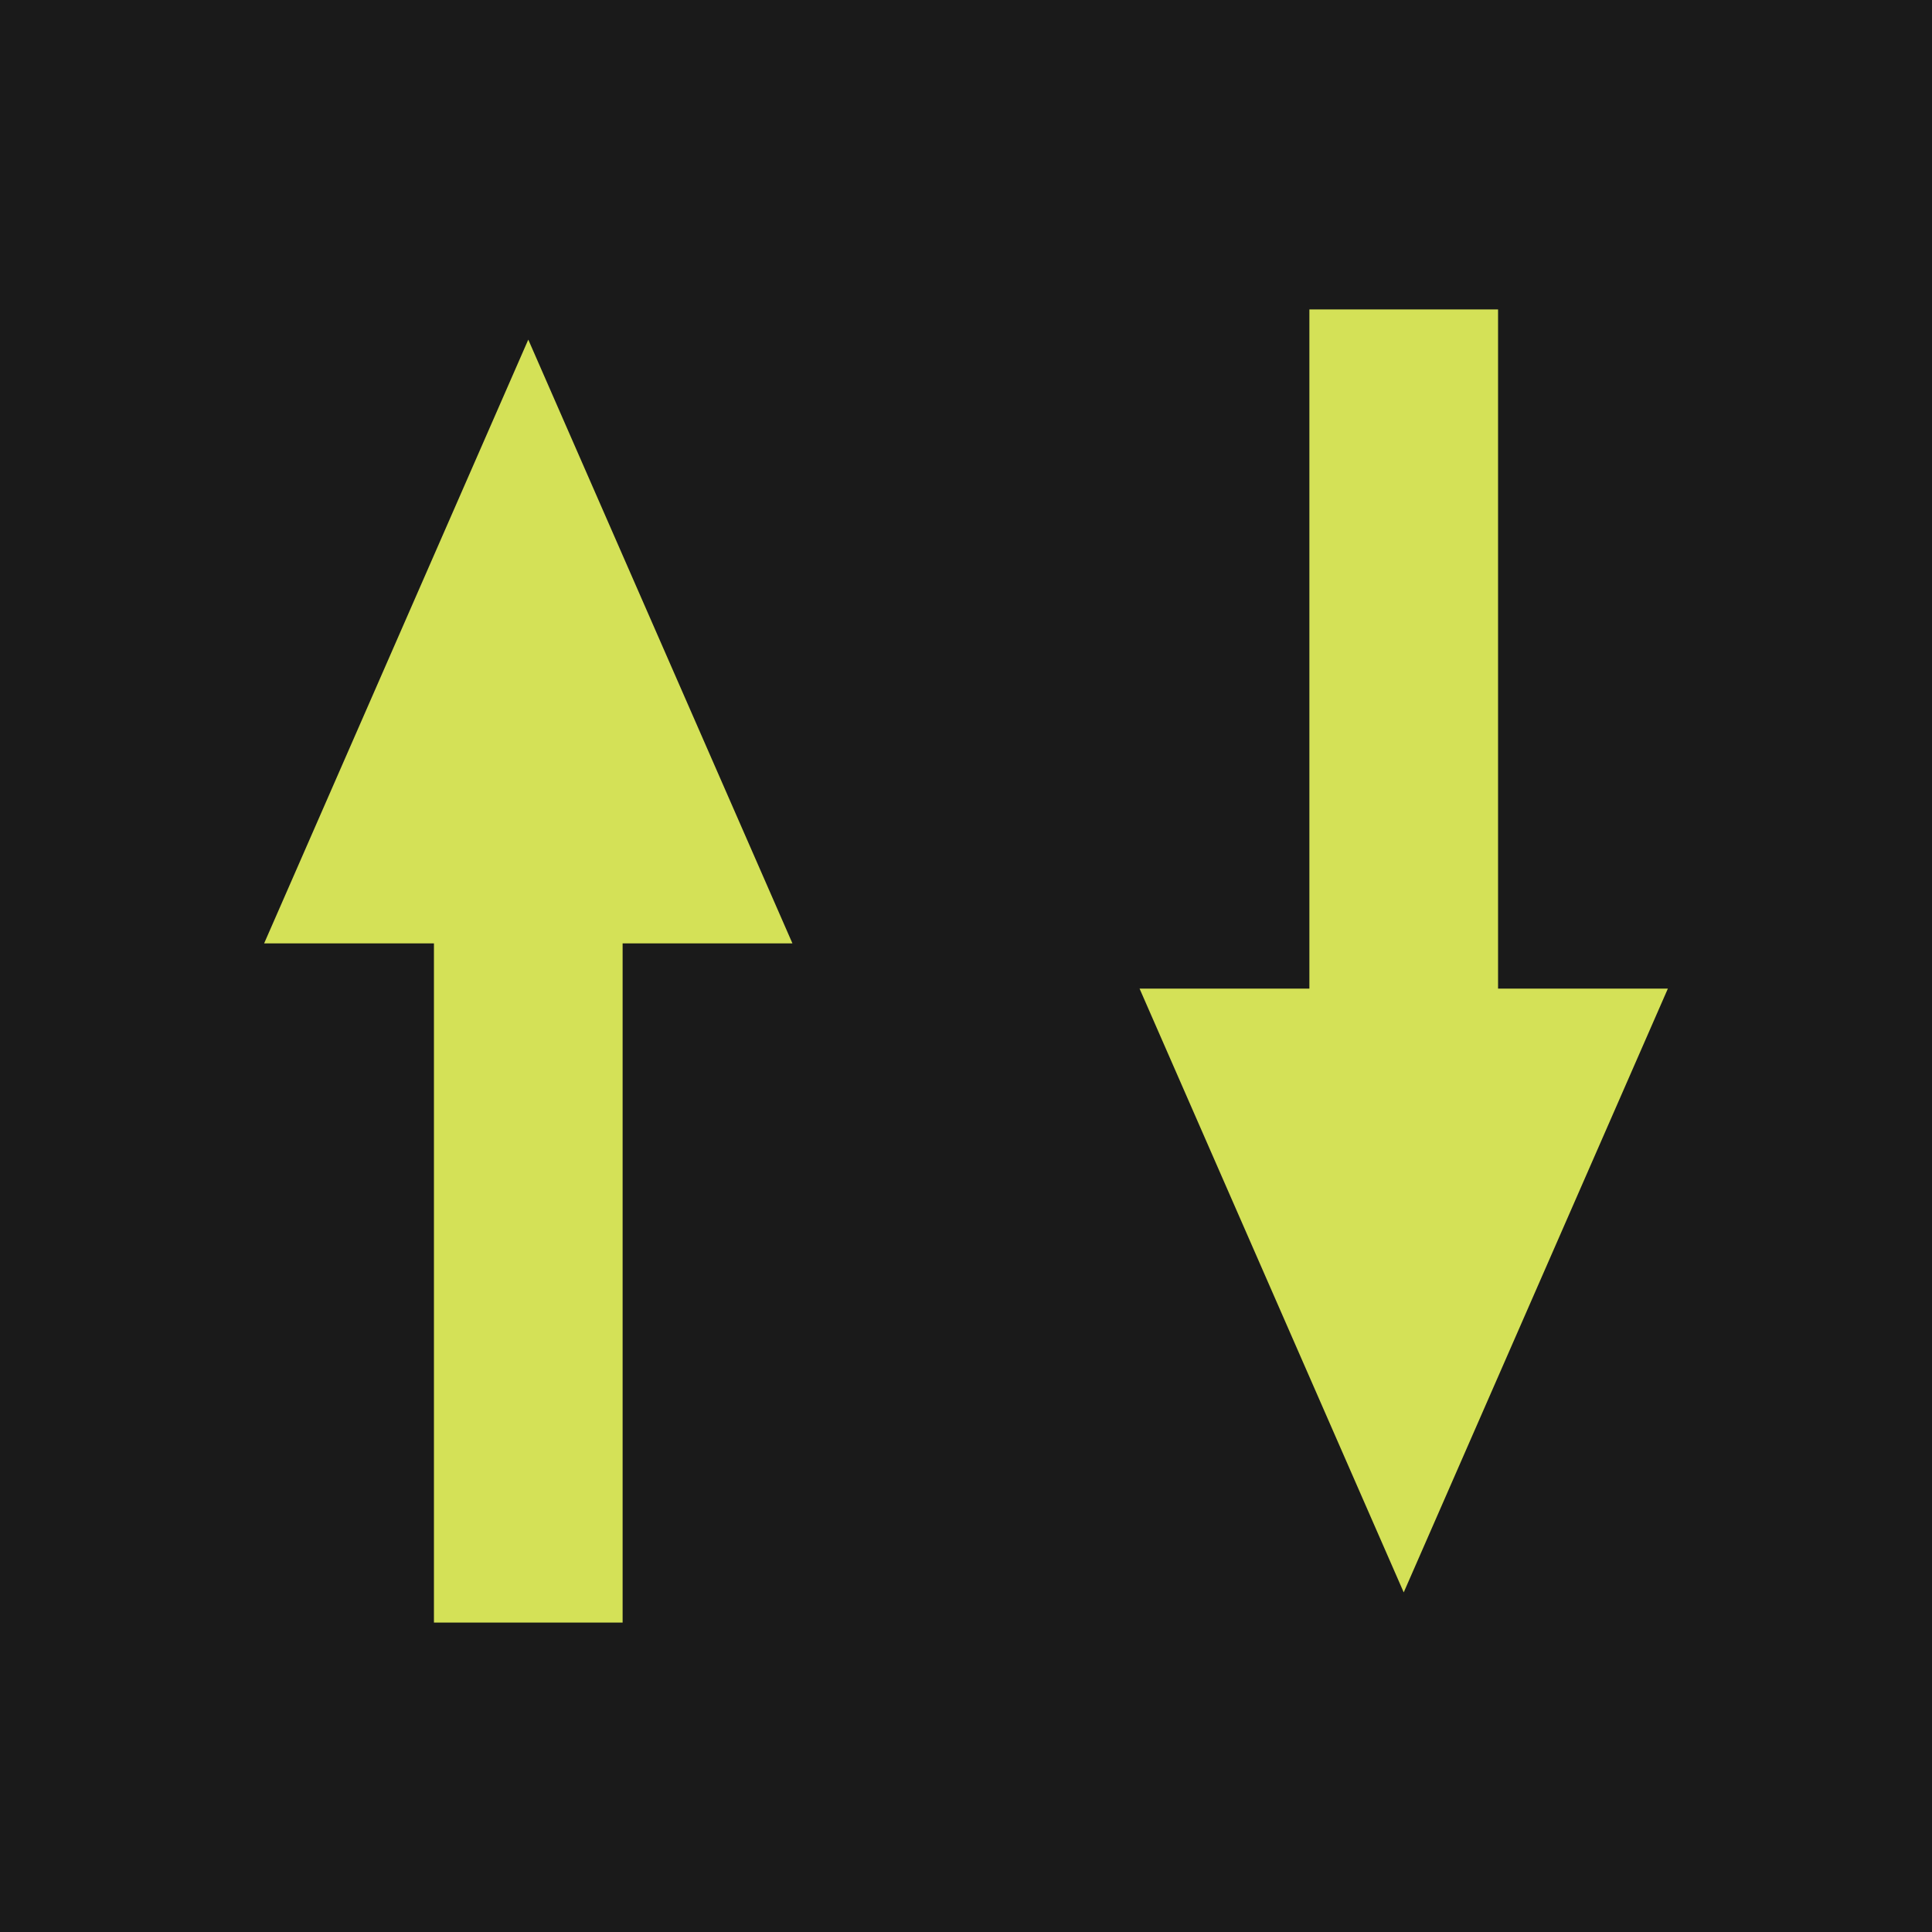
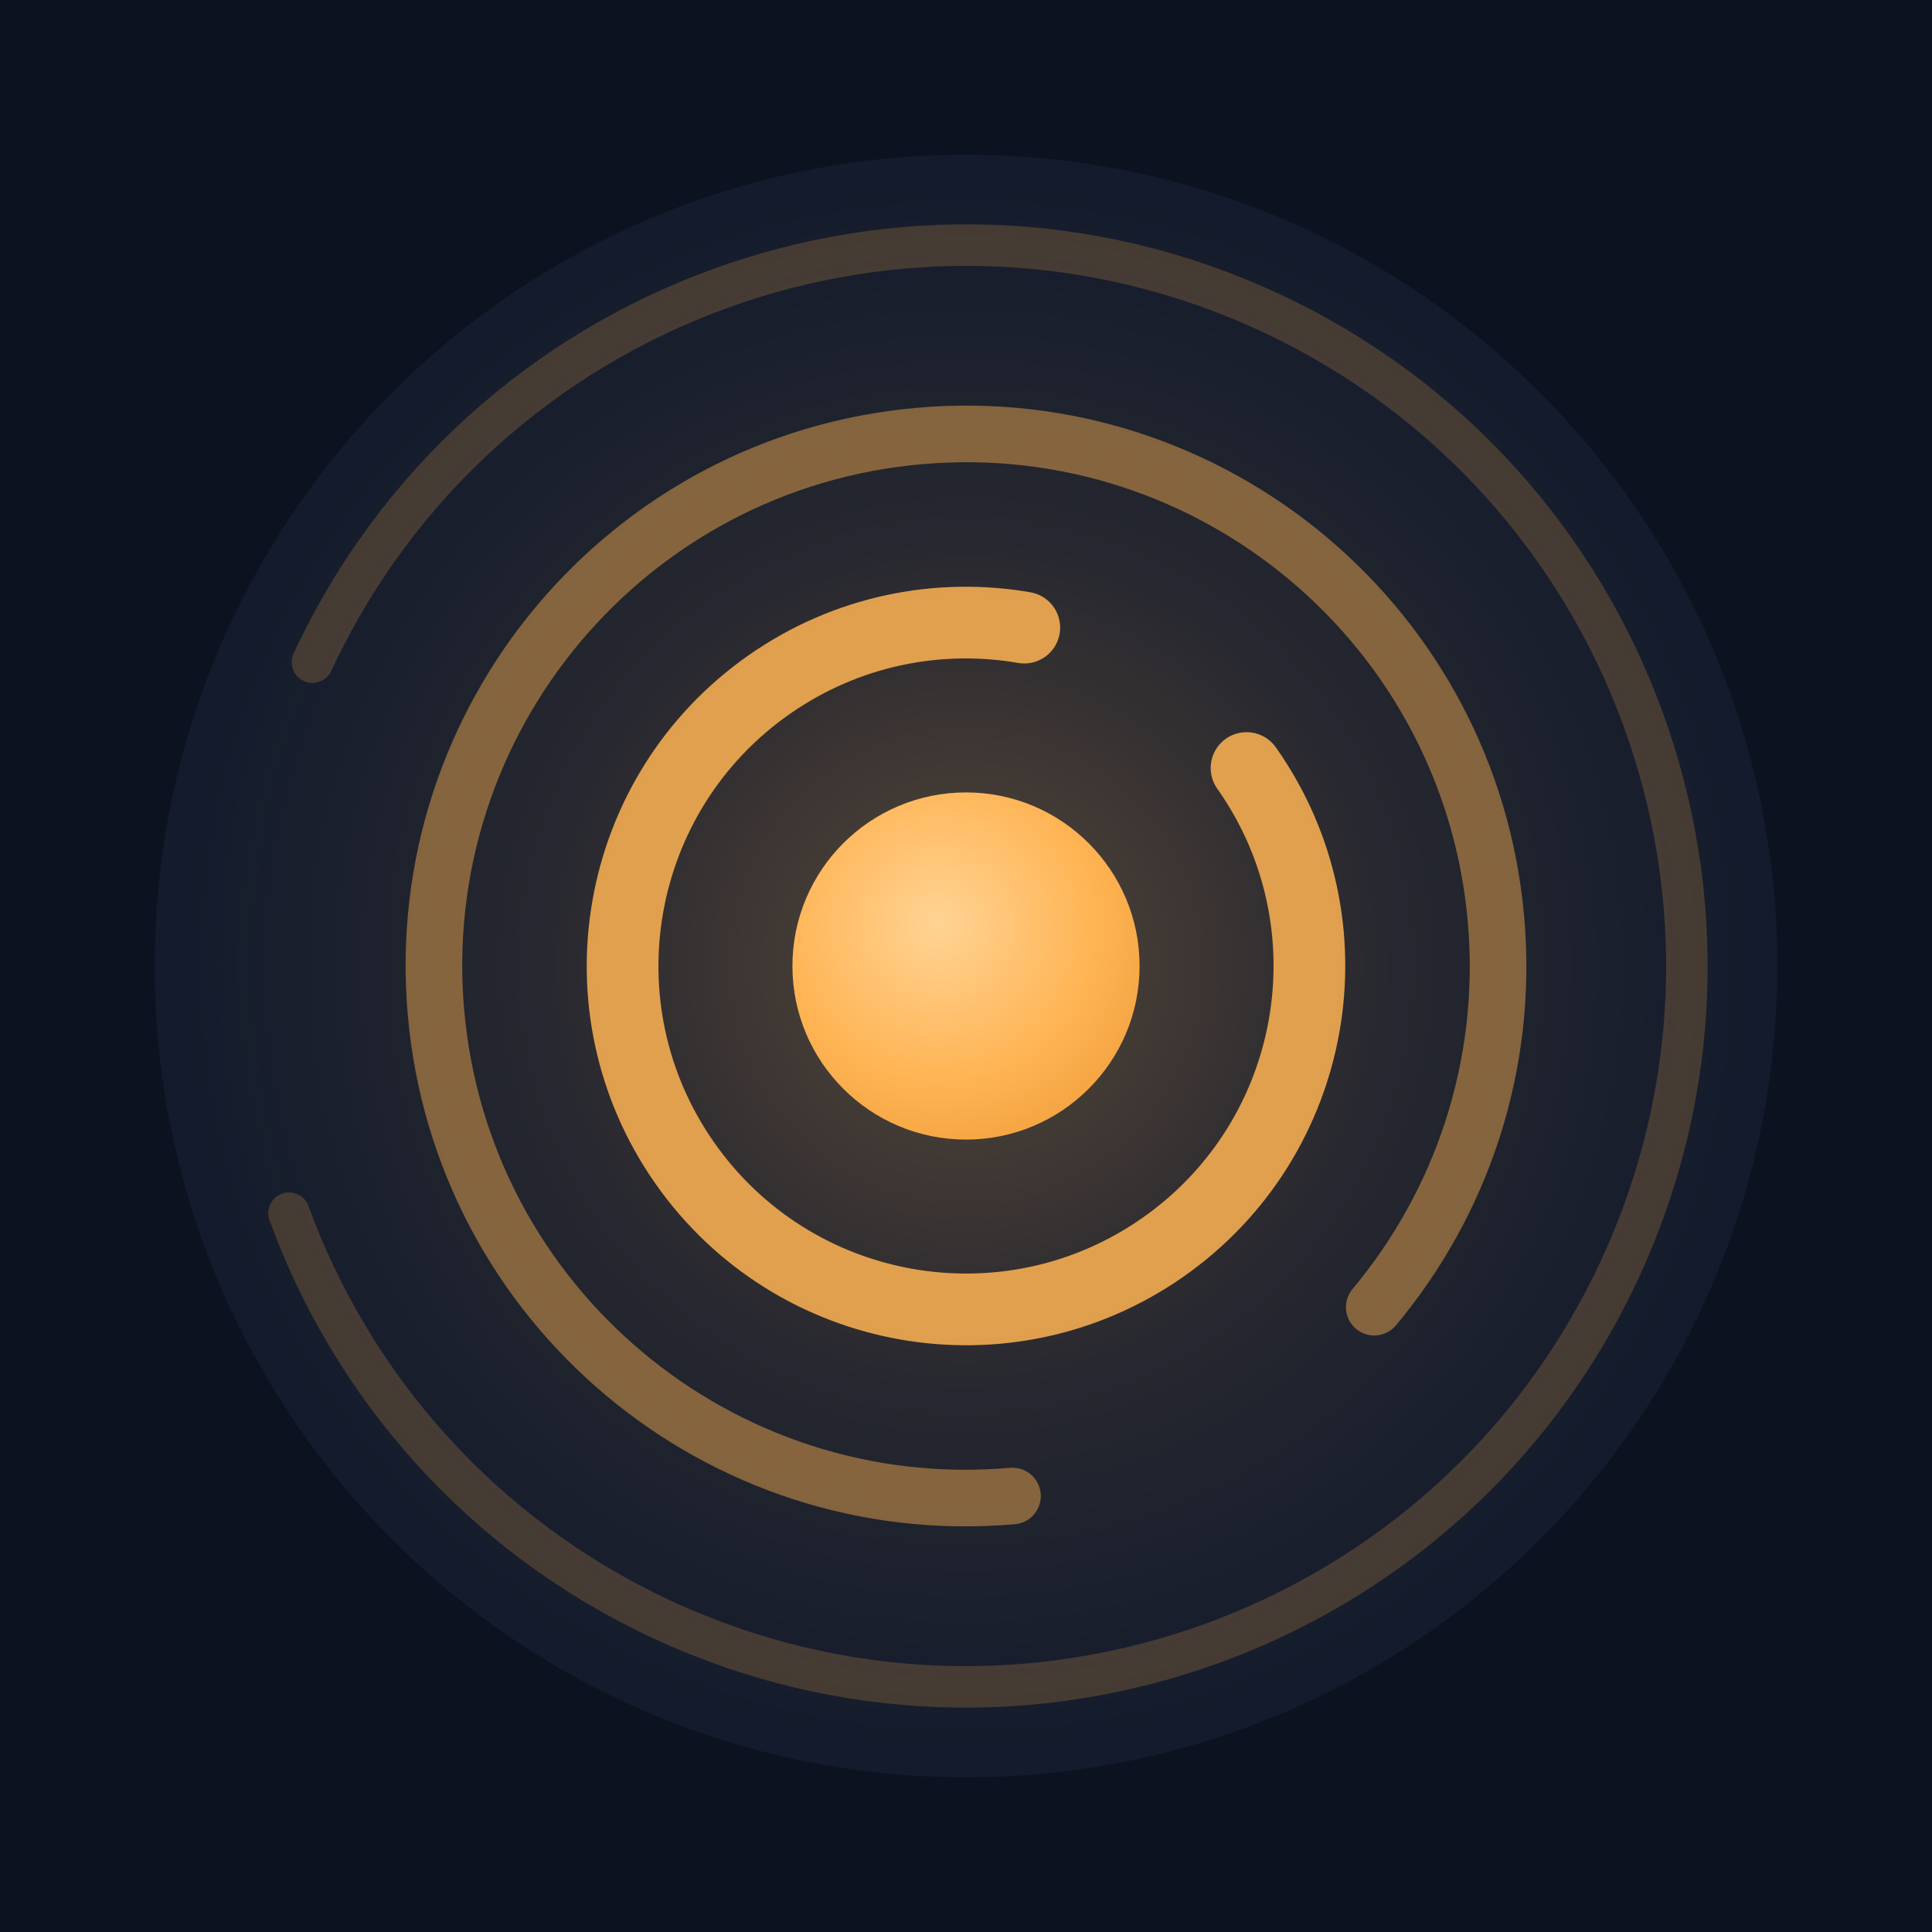
<svg xmlns="http://www.w3.org/2000/svg" viewBox="0 0 1024 1024" width="1024" height="1024">
-   <rect width="1024" height="1024" fill="#1A1A1A" />
-   <polygon points="140,500 230,500 230,860 330,860 330,500 420,500 280,180" fill="#D4E157" />
-   <polygon points="604,524 694,524 694,164 794,164 794,524 884,524 744,844" fill="#D4E157" />
+   <defs>
+     <radialGradient id="glow" cx="0.5" cy="0.5" r="0.5">
+       <stop offset="0%" stop-color="#FFB454" stop-opacity="0.28" />
+       <stop offset="55%" stop-color="#FFB454" stop-opacity="0.08" />
+       <stop offset="100%" stop-color="#FFB454" stop-opacity="0" />
+     </radialGradient>
+     <radialGradient id="lamp" cx="0.42" cy="0.38" r="0.75">
+       <stop offset="0%" stop-color="#FFD394" />
+       <stop offset="60%" stop-color="#FFB454" />
+       <stop offset="100%" stop-color="#F09E3A" />
+     </radialGradient>
+   </defs>
+   <rect width="1024" height="1024" fill="#0C1220" />
+   <circle cx="512" cy="512" r="430" fill="#131B2C" />
+   <circle cx="512" cy="512" r="420" fill="url(#glow)" />
+   <g fill="none" stroke="#FFB454" stroke-linecap="round">
+     <circle cx="512" cy="512" r="182" stroke-opacity="0.85" stroke-width="38" stroke-dasharray="1000 143" transform="rotate(-35 512 512)" />
+     <circle cx="512" cy="512" r="282" stroke-opacity="0.45" stroke-width="30" stroke-dasharray="1550 222" transform="rotate(85 512 512)" />
+     <circle cx="512" cy="512" r="382" stroke-opacity="0.20" stroke-width="22" stroke-dasharray="2100 300" transform="rotate(205 512 512)" />
+   </g>
+   <circle cx="512" cy="512" r="92" fill="url(#lamp)" />
</svg>
